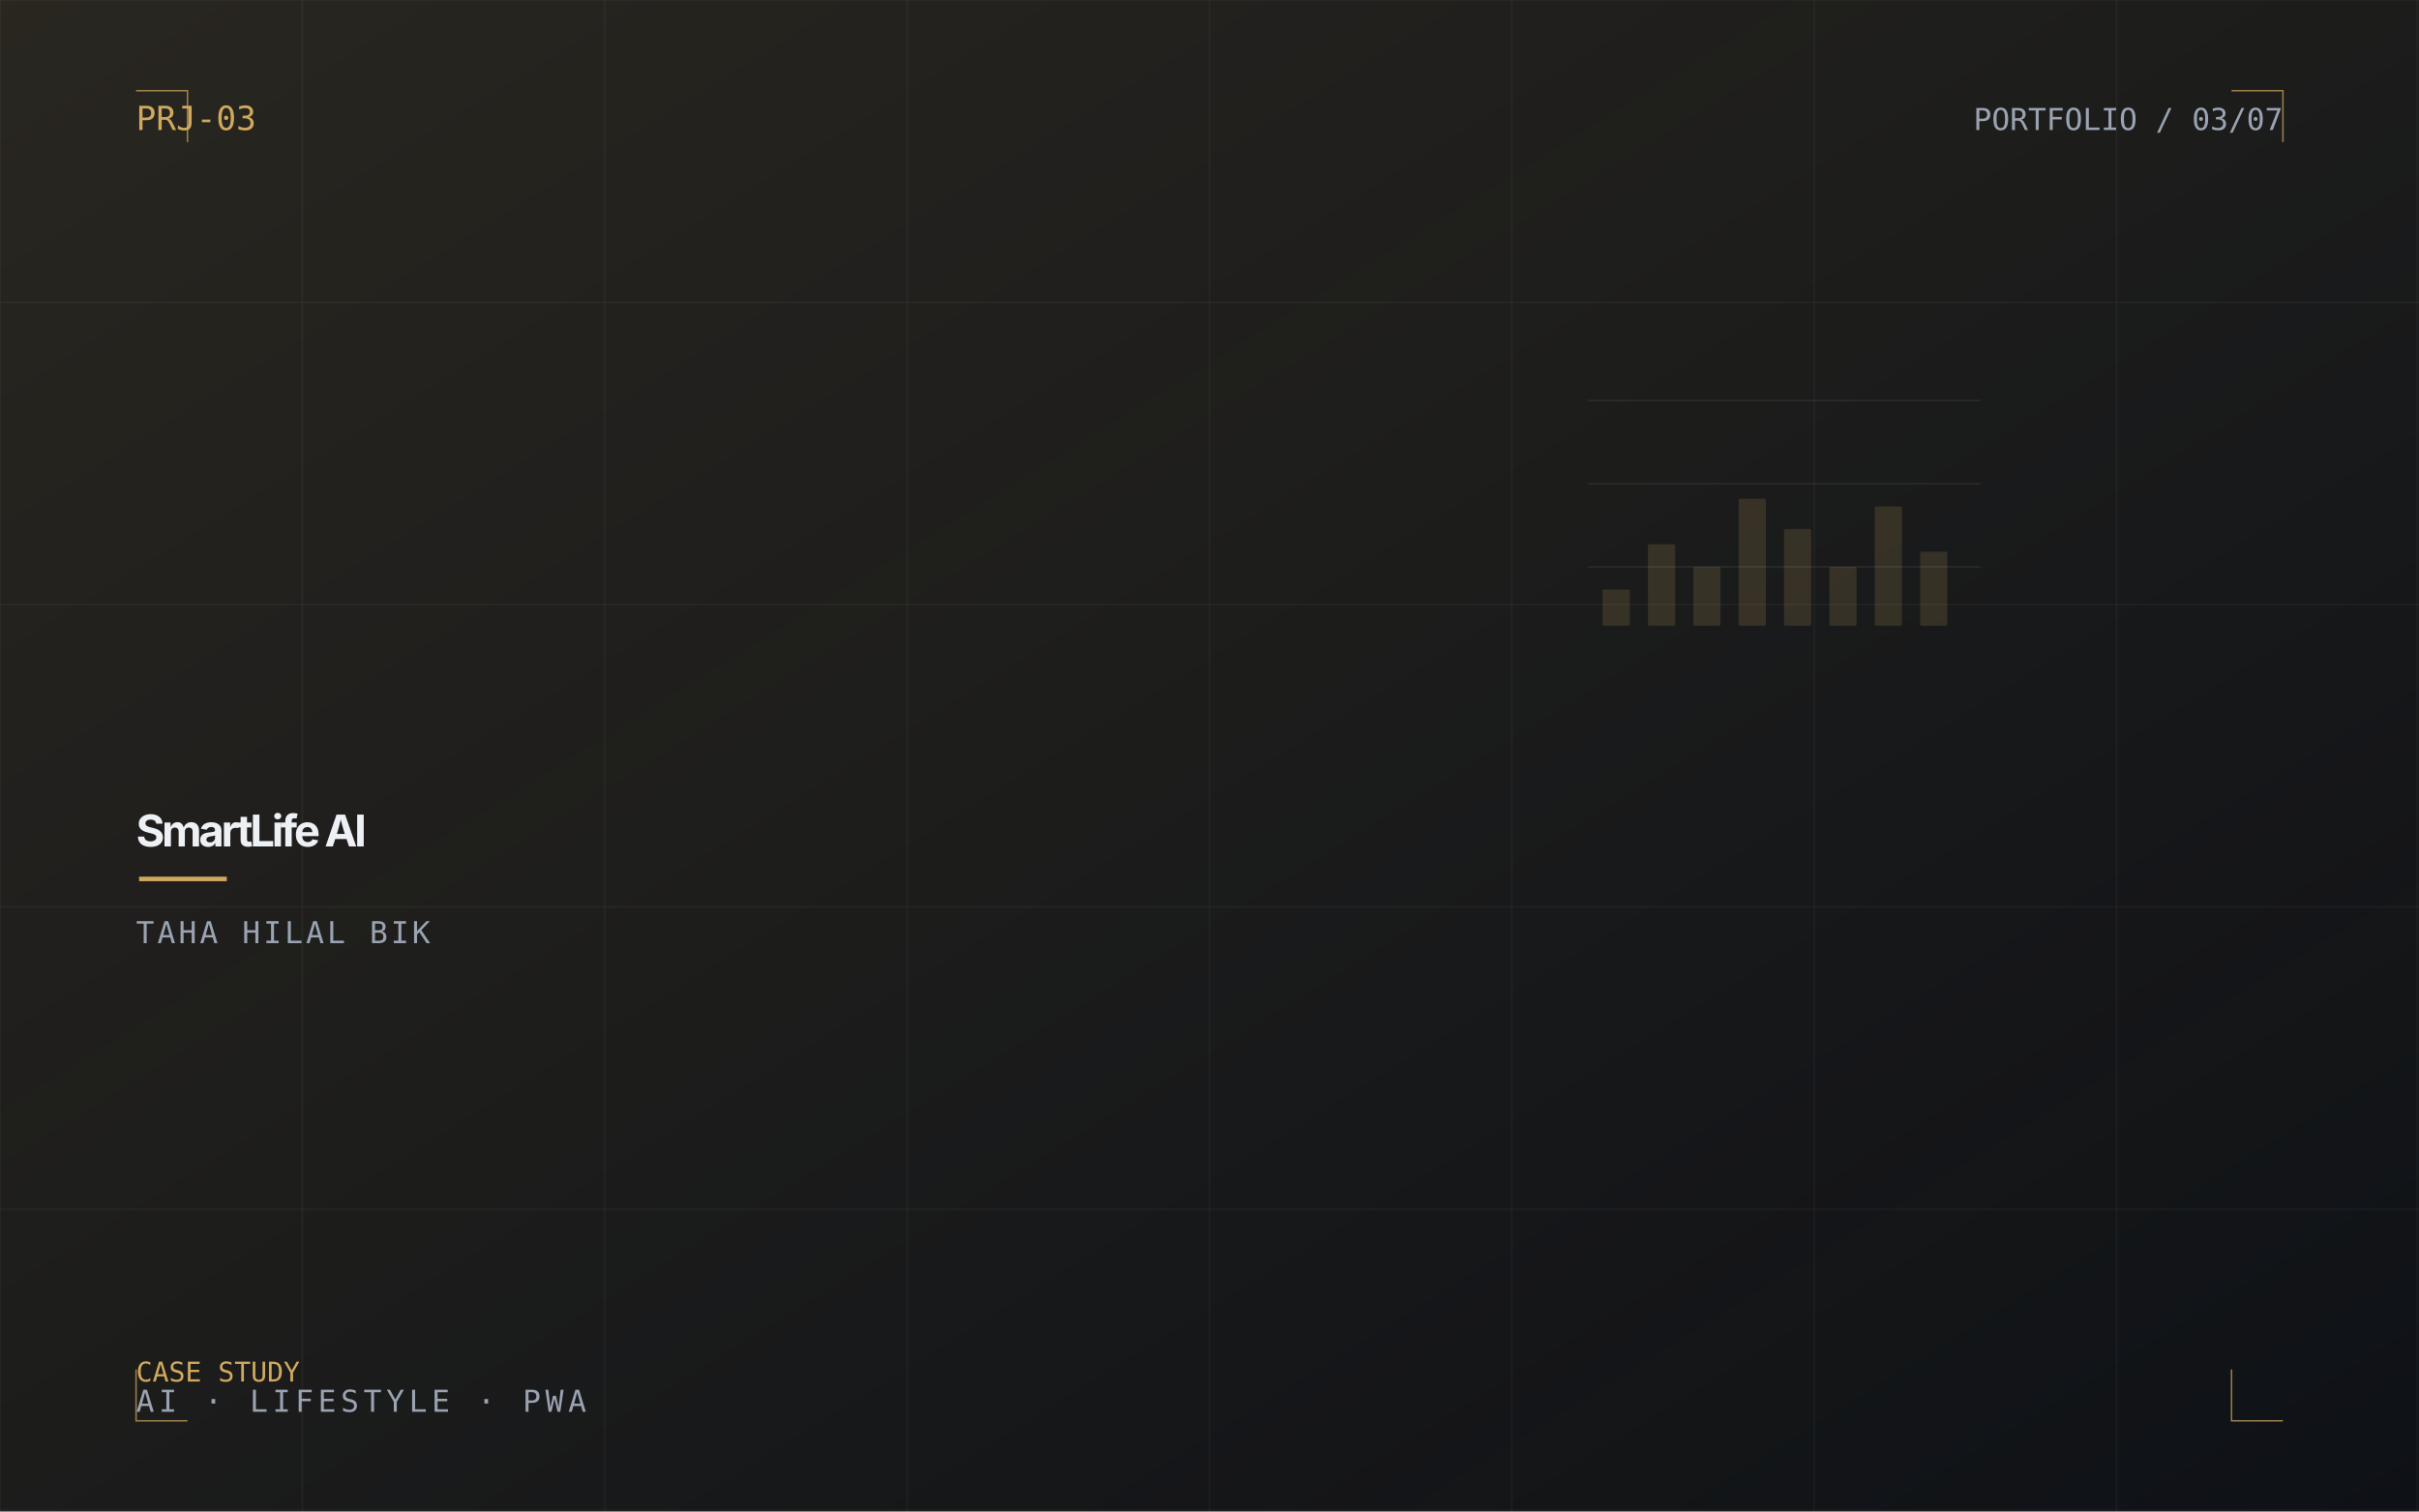
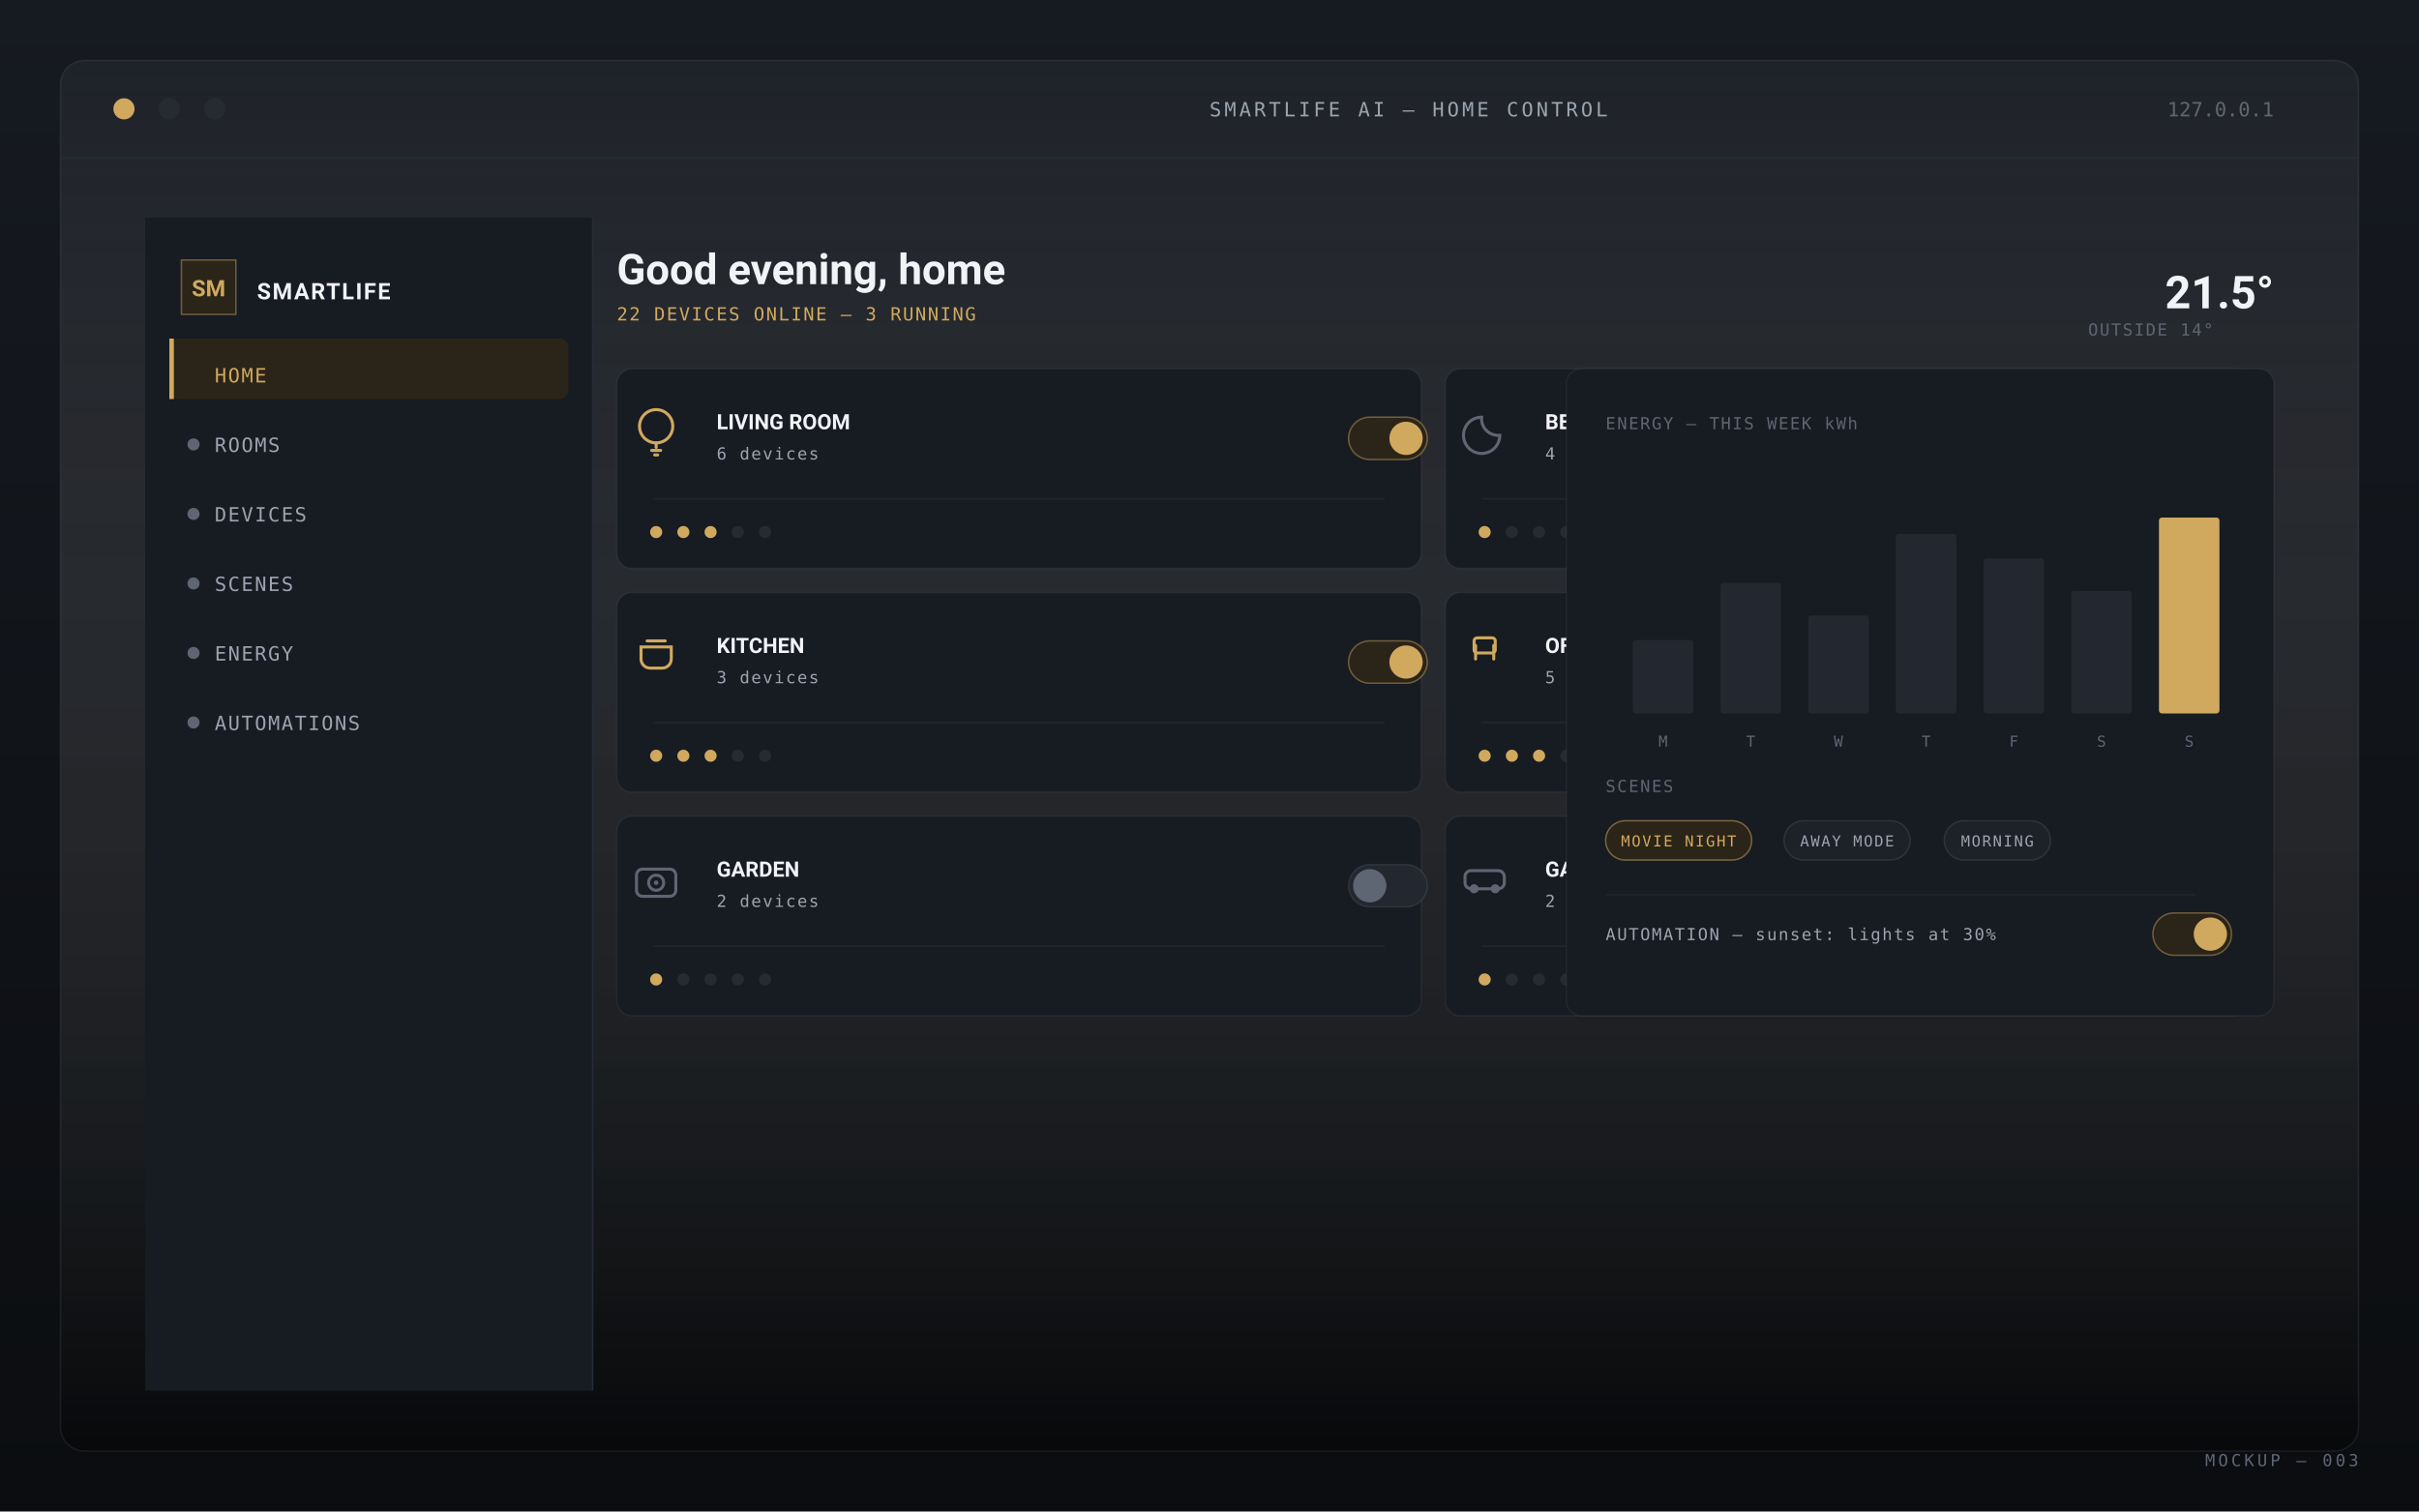
- <svg xmlns="http://www.w3.org/2000/svg" width="1600" height="1000" viewBox="0 0 1600 1000">
-   <defs>
-     <linearGradient id="g03" x1="0" y1="0" x2="1" y2="1">
-       <stop offset="0" stop-color="#d0a95f" stop-opacity="0.14" />
-       <stop offset="1" stop-color="#d0a95f" stop-opacity="0" />
-     </linearGradient>
-   </defs>
-   <rect width="1600" height="1000" fill="#0e1116" />
-   <rect width="1600" height="1000" fill="url(#g03)" />
-   <g opacity="0.5">
-     <line x1="0" y1="0" x2="0" y2="1000" stroke="rgba(237,240,244,0.08)" />
-     <line x1="200" y1="0" x2="200" y2="1000" stroke="rgba(237,240,244,0.08)" />
-     <line x1="400" y1="0" x2="400" y2="1000" stroke="rgba(237,240,244,0.08)" />
-     <line x1="600" y1="0" x2="600" y2="1000" stroke="rgba(237,240,244,0.08)" />
-     <line x1="800" y1="0" x2="800" y2="1000" stroke="rgba(237,240,244,0.08)" />
-     <line x1="1000" y1="0" x2="1000" y2="1000" stroke="rgba(237,240,244,0.08)" />
-     <line x1="1200" y1="0" x2="1200" y2="1000" stroke="rgba(237,240,244,0.08)" />
-     <line x1="1400" y1="0" x2="1400" y2="1000" stroke="rgba(237,240,244,0.08)" />
-     <line x1="1599" y1="0" x2="1599" y2="1000" stroke="rgba(237,240,244,0.08)" />
-     <line x1="0" y1="0" x2="1600" y2="0" stroke="rgba(237,240,244,0.08)" />
-     <line x1="0" y1="200" x2="1600" y2="200" stroke="rgba(237,240,244,0.08)" />
-     <line x1="0" y1="400" x2="1600" y2="400" stroke="rgba(237,240,244,0.08)" />
-     <line x1="0" y1="600" x2="1600" y2="600" stroke="rgba(237,240,244,0.08)" />
-     <line x1="0" y1="800" x2="1600" y2="800" stroke="rgba(237,240,244,0.08)" />
-     <line x1="0" y1="999" x2="1600" y2="999" stroke="rgba(237,240,244,0.08)" />
+ <svg xmlns="http://www.w3.org/2000/svg" width="1600" height="1000" viewBox="0 0 1600 1000" font-family="system-ui,'Segoe UI',Roboto,Helvetica,Arial,sans-serif">
+   <linearGradient id="winBg" x1="0" y1="0" x2="0" y2="1">
+     <stop offset="0" stop-color="rgba(255,255,255,0.04)" />
+     <stop offset="1" stop-color="rgba(0,0,0,0.33)" />
+   </linearGradient>
+   <linearGradient id="bgTop" x1="0" y1="0" x2="0" y2="1">
+     <stop offset="0" stop-color="#161A21" />
+     <stop offset="1" stop-color="#0B0D10" />
+   </linearGradient>
+   <linearGradient id="bookSpine" x1="0" y1="0" x2="0" y2="1">
+     <stop offset="0" stop-color="#0A0C0F" />
+     <stop offset="1" stop-color="#1B202A" />
+   </linearGradient>
+   <rect x="0" y="0" width="1600" height="1000" fill="url(#bgTop)" />
+   <rect x="40" y="40" width="1520" height="920" rx="16" fill="url(#winBg)" stroke="rgba(255,255,255,0.07)" stroke-width="1" />
+   <rect x="40" y="104" width="1520" height="1" fill="#262C35" />
+   <circle cx="82" cy="72" r="7" fill="#D0A95F" />
+   <circle cx="112" cy="72" r="7" fill="#262B33" />
+   <circle cx="142" cy="72" r="7" fill="#262B33" />
+   <text x="800" y="77" font-family="ui-monospace,'Cascadia Mono','JetBrains Mono',Consolas,monospace" font-size="13" fill="#9BA4B0" letter-spacing="2">SMARTLIFE AI — HOME CONTROL</text>
+   <text x="1504" y="77" font-family="ui-monospace,'Cascadia Mono','JetBrains Mono',Consolas,monospace" font-size="13" fill="#5E6673" text-anchor="end">127.0.0.1</text>
+   <rect x="96" y="144" width="296" height="776" fill="#171B22" />
+   <line x1="392" y1="144" x2="392" y2="920" stroke="#262C35" stroke-width="1" />
+   <rect x="120" y="172" width="36" height="36" fill="#2B2418" stroke="rgba(208,169,95,0.45)" stroke-width="1" />
+   <text x="138" y="196" font-family="system-ui,'Segoe UI',Roboto,Helvetica,Arial,sans-serif" font-size="15" fill="#D0A95F" font-weight="700" text-anchor="middle">SM</text>
+   <text x="170" y="198" font-family="system-ui,'Segoe UI',Roboto,Helvetica,Arial,sans-serif" font-size="15" fill="#F1F3F6" font-weight="700" letter-spacing="1">SMARTLIFE</text>
+   <rect x="112" y="224" width="264" height="40" rx="6" fill="#2B2418" />
+   <rect x="112" y="224" width="3" height="40" fill="#D0A95F" />
+   <text x="142" y="253" font-family="ui-monospace,'Cascadia Mono','JetBrains Mono',Consolas,monospace" font-size="13" fill="#D0A95F" letter-spacing="1">HOME</text>
+   <circle cx="128" cy="294" r="4" fill="#5E6673" />
+   <text x="142" y="299" font-family="ui-monospace,'Cascadia Mono','JetBrains Mono',Consolas,monospace" font-size="13" fill="#9BA4B0" letter-spacing="1">ROOMS</text>
+   <circle cx="128" cy="340" r="4" fill="#5E6673" />
+   <text x="142" y="345" font-family="ui-monospace,'Cascadia Mono','JetBrains Mono',Consolas,monospace" font-size="13" fill="#9BA4B0" letter-spacing="1">DEVICES</text>
+   <circle cx="128" cy="386" r="4" fill="#5E6673" />
+   <text x="142" y="391" font-family="ui-monospace,'Cascadia Mono','JetBrains Mono',Consolas,monospace" font-size="13" fill="#9BA4B0" letter-spacing="1">SCENES</text>
+   <circle cx="128" cy="432" r="4" fill="#5E6673" />
+   <text x="142" y="437" font-family="ui-monospace,'Cascadia Mono','JetBrains Mono',Consolas,monospace" font-size="13" fill="#9BA4B0" letter-spacing="1">ENERGY</text>
+   <circle cx="128" cy="478" r="4" fill="#5E6673" />
+   <text x="142" y="483" font-family="ui-monospace,'Cascadia Mono','JetBrains Mono',Consolas,monospace" font-size="13" fill="#9BA4B0" letter-spacing="1">AUTOMATIONS</text>
+   <text x="408" y="188" font-family="system-ui,'Segoe UI',Roboto,Helvetica,Arial,sans-serif" font-size="28" fill="#F1F3F6" font-weight="700">Good evening, home</text>
+   <text x="408" y="212" font-family="ui-monospace,'Cascadia Mono','JetBrains Mono',Consolas,monospace" font-size="12" fill="#D0A95F" letter-spacing="1">22 DEVICES ONLINE — 3 RUNNING</text>
+   <text x="1504" y="204" font-family="system-ui,'Segoe UI',Roboto,Helvetica,Arial,sans-serif" font-size="30" fill="#F1F3F6" font-weight="700" text-anchor="end">21.5°</text>
+   <text x="1464" y="222" font-family="ui-monospace,'Cascadia Mono','JetBrains Mono',Consolas,monospace" font-size="11" fill="#5E6673" letter-spacing="1" text-anchor="end">OUTSIDE 14°</text>
+   <rect x="408" y="244" width="532" height="132" rx="10" fill="#171B22" stroke="rgba(255,255,255,0.05)" stroke-width="1" />
+   <g transform="translate(434,288)">
+     <circle cx="0" cy="-6" r="11" fill="none" stroke="#D0A95F" stroke-width="2" />
+     <path d="M0 5v3M-3 10h6M-1 13h2" stroke="#D0A95F" stroke-width="2" stroke-linecap="round" />
  </g>
-   <g fill="#d0a95f" opacity="0.16">
-     <rect x="1060.0" y="390.0" width="18" height="24" rx="1" />
-     <rect x="1090.0" y="360.0" width="18" height="54" rx="1" />
-     <rect x="1120.0" y="375.0" width="18" height="39" rx="1" />
-     <rect x="1150.0" y="330.0" width="18" height="84" rx="1" />
-     <rect x="1180.0" y="350.0" width="18" height="64" rx="1" />
-     <rect x="1210.0" y="375.0" width="18" height="39" rx="1" />
-     <rect x="1240.0" y="335.0" width="18" height="79" rx="1" />
-     <rect x="1270.0" y="365.0" width="18" height="49" rx="1" />
+   <text x="474" y="284" font-family="system-ui,'Segoe UI',Roboto,Helvetica,Arial,sans-serif" font-size="14" fill="#F1F3F6" font-weight="600">LIVING ROOM</text>
+   <text x="474" y="304" font-family="ui-monospace,'Cascadia Mono','JetBrains Mono',Consolas,monospace" font-size="11" fill="#9BA4B0" letter-spacing="1">6 devices</text>
+   <line x1="432" y1="330" x2="916" y2="330" stroke="rgba(255,255,255,0.05)" stroke-width="1" />
+   <circle cx="434" cy="352" r="4" fill="#D0A95F" />
+   <circle cx="452" cy="352" r="4" fill="#D0A95F" />
+   <circle cx="470" cy="352" r="4" fill="#D0A95F" />
+   <circle cx="488" cy="352" r="4" fill="#262B33" />
+   <circle cx="506" cy="352" r="4" fill="#262B33" />
+   <rect x="892" y="276" width="52" height="28" rx="14" fill="#2B2418" stroke="rgba(208,169,95,0.45)" stroke-width="1" />
+   <circle cx="930" cy="290" r="11" fill="#D0A95F" />
+   <rect x="956" y="244" width="532" height="132" rx="10" fill="#171B22" stroke="rgba(255,255,255,0.05)" stroke-width="1" />
+   <g transform="translate(982,288)">
+     <path d="M-2 -12a12 12 0 1 0 12 12A11 11 0 0 1-2-12Z" fill="none" stroke="#5E6673" stroke-width="2" />
  </g>
-   <line x1="1050.0" y1="265.0" x2="1310.0" y2="265.0" stroke="rgba(237,240,244,0.08)" />
-   <line x1="1050.0" y1="320.0" x2="1310.0" y2="320.0" stroke="rgba(237,240,244,0.08)" />
-   <line x1="1050.0" y1="375.0" x2="1310.0" y2="375.0" stroke="rgba(237,240,244,0.08)" />
-   <g stroke="#d0a95f" stroke-opacity="0.7">
-     <path d="M 90 60 h 34 v 34" fill="none" />
-     <path d="M 1476 60 h 34 v 34" fill="none" />
-     <path d="M 90 906 v 34 h 34" fill="none" />
-     <path d="M 1476 906 v 34 h 34" fill="none" />
+   <text x="1022" y="284" font-family="system-ui,'Segoe UI',Roboto,Helvetica,Arial,sans-serif" font-size="14" fill="#F1F3F6" font-weight="600">BEDROOM</text>
+   <text x="1022" y="304" font-family="ui-monospace,'Cascadia Mono','JetBrains Mono',Consolas,monospace" font-size="11" fill="#9BA4B0" letter-spacing="1">4 devices</text>
+   <line x1="980" y1="330" x2="1464" y2="330" stroke="rgba(255,255,255,0.05)" stroke-width="1" />
+   <circle cx="982" cy="352" r="4" fill="#D0A95F" />
+   <circle cx="1000" cy="352" r="4" fill="#262B33" />
+   <circle cx="1018" cy="352" r="4" fill="#262B33" />
+   <circle cx="1036" cy="352" r="4" fill="#262B33" />
+   <circle cx="1054" cy="352" r="4" fill="#262B33" />
+   <rect x="1440" y="276" width="52" height="28" rx="14" fill="#232830" stroke="rgba(255,255,255,0.08)" stroke-width="1" />
+   <circle cx="1454" cy="290" r="11" fill="#5E6673" />
+   <rect x="408" y="392" width="532" height="132" rx="10" fill="#171B22" stroke="rgba(255,255,255,0.05)" stroke-width="1" />
+   <g transform="translate(434,436)">
+     <path d="M-10 -8h20v8a6 6 0 0 1-6 6h-8a6 6 0 0 1-6-6Z" fill="none" stroke="#D0A95F" stroke-width="2" />
+     <path d="M-6 -12h12" stroke="#D0A95F" stroke-width="2" stroke-linecap="round" />
  </g>
-   <text x="90" y="86" fill="#d0a95f" font-size="22" font-family="JetBrains Mono, monospace">PRJ-03</text>
-   <text x="1510" y="86" text-anchor="end" fill="#9aa3b2" font-size="20" font-family="JetBrains Mono, monospace">PORTFOLIO / 03/07</text>
-   <text x="90" y="934" fill="#9aa3b2" font-size="20" font-family="JetBrains Mono, monospace" letter-spacing="3">AI · LIFESTYLE · PWA</text>
-   <text x="90" y="914" fill="#d0a95f" font-size="18" font-family="JetBrains Mono, monospace">CASE STUDY</text>
-   <text x="90" y="560" fill="#edf0f4" font-size="29" font-weight="700" font-family="Inter, Arial, sans-serif" letter-spacing="-2">SmartLife AI</text>
-   <rect x="92" y="580" width="58" height="3" fill="#d0a95f" />
-   <text x="90" y="624" fill="#9aa3b2" font-size="20" font-family="JetBrains Mono, monospace" letter-spacing="2">TAHA HILAL BIK</text>
+   <text x="474" y="432" font-family="system-ui,'Segoe UI',Roboto,Helvetica,Arial,sans-serif" font-size="14" fill="#F1F3F6" font-weight="600">KITCHEN</text>
+   <text x="474" y="452" font-family="ui-monospace,'Cascadia Mono','JetBrains Mono',Consolas,monospace" font-size="11" fill="#9BA4B0" letter-spacing="1">3 devices</text>
+   <line x1="432" y1="478" x2="916" y2="478" stroke="rgba(255,255,255,0.05)" stroke-width="1" />
+   <circle cx="434" cy="500" r="4" fill="#D0A95F" />
+   <circle cx="452" cy="500" r="4" fill="#D0A95F" />
+   <circle cx="470" cy="500" r="4" fill="#D0A95F" />
+   <circle cx="488" cy="500" r="4" fill="#262B33" />
+   <circle cx="506" cy="500" r="4" fill="#262B33" />
+   <rect x="892" y="424" width="52" height="28" rx="14" fill="#2B2418" stroke="rgba(208,169,95,0.45)" stroke-width="1" />
+   <circle cx="930" cy="438" r="11" fill="#D0A95F" />
+   <rect x="956" y="392" width="532" height="132" rx="10" fill="#171B22" stroke="rgba(255,255,255,0.05)" stroke-width="1" />
+   <g transform="translate(982,436)">
+     <rect x="-7" y="-14" width="14" height="10" rx="2" fill="none" stroke="#D0A95F" stroke-width="2" />
+     <path d="M-6 -9v9M6 -9v9" stroke="#D0A95F" stroke-width="2" stroke-linecap="round" />
+   </g>
+   <text x="1022" y="432" font-family="system-ui,'Segoe UI',Roboto,Helvetica,Arial,sans-serif" font-size="14" fill="#F1F3F6" font-weight="600">OFFICE</text>
+   <text x="1022" y="452" font-family="ui-monospace,'Cascadia Mono','JetBrains Mono',Consolas,monospace" font-size="11" fill="#9BA4B0" letter-spacing="1">5 devices</text>
+   <line x1="980" y1="478" x2="1464" y2="478" stroke="rgba(255,255,255,0.05)" stroke-width="1" />
+   <circle cx="982" cy="500" r="4" fill="#D0A95F" />
+   <circle cx="1000" cy="500" r="4" fill="#D0A95F" />
+   <circle cx="1018" cy="500" r="4" fill="#D0A95F" />
+   <circle cx="1036" cy="500" r="4" fill="#262B33" />
+   <circle cx="1054" cy="500" r="4" fill="#262B33" />
+   <rect x="1440" y="424" width="52" height="28" rx="14" fill="#2B2418" stroke="rgba(208,169,95,0.45)" stroke-width="1" />
+   <circle cx="1478" cy="438" r="11" fill="#D0A95F" />
+   <rect x="408" y="540" width="532" height="132" rx="10" fill="#171B22" stroke="rgba(255,255,255,0.05)" stroke-width="1" />
+   <g transform="translate(434,584)">
+     <rect x="-13" y="-9" width="26" height="18" rx="4" fill="none" stroke="#5E6673" stroke-width="2" />
+     <circle cx="0" cy="0" r="5" fill="none" stroke="#5E6673" stroke-width="2" />
+     <circle cx="0" cy="0" r="1.5" fill="#5E6673" />
+   </g>
+   <text x="474" y="580" font-family="system-ui,'Segoe UI',Roboto,Helvetica,Arial,sans-serif" font-size="14" fill="#F1F3F6" font-weight="600">GARDEN</text>
+   <text x="474" y="600" font-family="ui-monospace,'Cascadia Mono','JetBrains Mono',Consolas,monospace" font-size="11" fill="#9BA4B0" letter-spacing="1">2 devices</text>
+   <line x1="432" y1="626" x2="916" y2="626" stroke="rgba(255,255,255,0.05)" stroke-width="1" />
+   <circle cx="434" cy="648" r="4" fill="#D0A95F" />
+   <circle cx="452" cy="648" r="4" fill="#262B33" />
+   <circle cx="470" cy="648" r="4" fill="#262B33" />
+   <circle cx="488" cy="648" r="4" fill="#262B33" />
+   <circle cx="506" cy="648" r="4" fill="#262B33" />
+   <rect x="892" y="572" width="52" height="28" rx="14" fill="#232830" stroke="rgba(255,255,255,0.08)" stroke-width="1" />
+   <circle cx="906" cy="586" r="11" fill="#5E6673" />
+   <rect x="956" y="540" width="532" height="132" rx="10" fill="#171B22" stroke="rgba(255,255,255,0.05)" stroke-width="1" />
+   <g transform="translate(982,584)">
+     <rect x="-13" y="-8" width="26" height="12" rx="4" fill="none" stroke="#5E6673" stroke-width="2" />
+     <circle cx="-7" cy="4" r="3" fill="#5E6673" />
+     <circle cx="7" cy="4" r="3" fill="#5E6673" />
+   </g>
+   <text x="1022" y="580" font-family="system-ui,'Segoe UI',Roboto,Helvetica,Arial,sans-serif" font-size="14" fill="#F1F3F6" font-weight="600">GARAGE</text>
+   <text x="1022" y="600" font-family="ui-monospace,'Cascadia Mono','JetBrains Mono',Consolas,monospace" font-size="11" fill="#9BA4B0" letter-spacing="1">2 devices</text>
+   <line x1="980" y1="626" x2="1464" y2="626" stroke="rgba(255,255,255,0.05)" stroke-width="1" />
+   <circle cx="982" cy="648" r="4" fill="#D0A95F" />
+   <circle cx="1000" cy="648" r="4" fill="#262B33" />
+   <circle cx="1018" cy="648" r="4" fill="#262B33" />
+   <circle cx="1036" cy="648" r="4" fill="#262B33" />
+   <circle cx="1054" cy="648" r="4" fill="#262B33" />
+   <rect x="1440" y="572" width="52" height="28" rx="14" fill="#232830" stroke="rgba(255,255,255,0.08)" stroke-width="1" />
+   <circle cx="1454" cy="586" r="11" fill="#5E6673" />
+   <rect x="1036" y="244" width="468" height="428" rx="10" fill="#171B22" stroke="rgba(255,255,255,0.05)" stroke-width="1" />
+   <text x="1062" y="284" font-family="ui-monospace,'Cascadia Mono','JetBrains Mono',Consolas,monospace" font-size="11" fill="#5E6673" letter-spacing="1">ENERGY — THIS WEEK  kWh</text>
+   <rect x="1080" y="423.4" width="40" height="48.6" rx="2" fill="#232830" />
+   <text x="1100" y="494" font-family="ui-monospace,'Cascadia Mono','JetBrains Mono',Consolas,monospace" font-size="10" fill="#5E6673" letter-spacing="1" text-anchor="middle">M</text>
+   <rect x="1138" y="385.6" width="40" height="86.4" rx="2" fill="#232830" />
+   <text x="1158" y="494" font-family="ui-monospace,'Cascadia Mono','JetBrains Mono',Consolas,monospace" font-size="10" fill="#5E6673" letter-spacing="1" text-anchor="middle">T</text>
+   <rect x="1196" y="407.2" width="40" height="64.8" rx="2" fill="#232830" />
+   <text x="1216" y="494" font-family="ui-monospace,'Cascadia Mono','JetBrains Mono',Consolas,monospace" font-size="10" fill="#5E6673" letter-spacing="1" text-anchor="middle">W</text>
+   <rect x="1254" y="353.2" width="40" height="118.8" rx="2" fill="#232830" />
+   <text x="1274" y="494" font-family="ui-monospace,'Cascadia Mono','JetBrains Mono',Consolas,monospace" font-size="10" fill="#5E6673" letter-spacing="1" text-anchor="middle">T</text>
+   <rect x="1312" y="369.4" width="40" height="102.6" rx="2" fill="#232830" />
+   <text x="1332" y="494" font-family="ui-monospace,'Cascadia Mono','JetBrains Mono',Consolas,monospace" font-size="10" fill="#5E6673" letter-spacing="1" text-anchor="middle">F</text>
+   <rect x="1370" y="391" width="40" height="81" rx="2" fill="#232830" />
+   <text x="1390" y="494" font-family="ui-monospace,'Cascadia Mono','JetBrains Mono',Consolas,monospace" font-size="10" fill="#5E6673" letter-spacing="1" text-anchor="middle">S</text>
+   <rect x="1428" y="342.4" width="40" height="129.6" rx="2" fill="#D0A95F" />
+   <text x="1448" y="494" font-family="ui-monospace,'Cascadia Mono','JetBrains Mono',Consolas,monospace" font-size="10" fill="#5E6673" letter-spacing="1" text-anchor="middle">S</text>
+   <text x="1062" y="524" font-family="ui-monospace,'Cascadia Mono','JetBrains Mono',Consolas,monospace" font-size="11" fill="#5E6673" letter-spacing="1">SCENES</text>
+   <rect x="1062" y="543" width="96.6" height="26" rx="13" fill="#2B2418" stroke="rgba(208,169,95,0.5)" stroke-width="1" />
+   <text x="1110.3" y="560" font-family="ui-monospace,'Cascadia Mono','JetBrains Mono',Consolas,monospace" font-size="10" fill="#D0A95F" letter-spacing="1" text-anchor="middle">MOVIE NIGHT</text>
+   <rect x="1180" y="543" width="83.4" height="26" rx="13" fill="rgba(255,255,255,0.03)" stroke="rgba(255,255,255,0.09)" stroke-width="1" />
+   <text x="1221.7" y="560" font-family="ui-monospace,'Cascadia Mono','JetBrains Mono',Consolas,monospace" font-size="10" fill="#9BA4B0" letter-spacing="1" text-anchor="middle">AWAY MODE</text>
+   <rect x="1286" y="543" width="70.2" height="26" rx="13" fill="rgba(255,255,255,0.03)" stroke="rgba(255,255,255,0.09)" stroke-width="1" />
+   <text x="1321.1" y="560" font-family="ui-monospace,'Cascadia Mono','JetBrains Mono',Consolas,monospace" font-size="10" fill="#9BA4B0" letter-spacing="1" text-anchor="middle">MORNING</text>
+   <line x1="1062" y1="592" x2="1452" y2="592" stroke="rgba(255,255,255,0.05)" stroke-width="1" />
+   <text x="1062" y="622" font-family="ui-monospace,'Cascadia Mono','JetBrains Mono',Consolas,monospace" font-size="11" fill="#9BA4B0" letter-spacing="1">AUTOMATION — sunset: lights at 30%</text>
+   <rect x="1424" y="604" width="52" height="28" rx="14" fill="#2B2418" stroke="rgba(208,169,95,0.45)" stroke-width="1" />
+   <circle cx="1462" cy="618" r="11" fill="#D0A95F" />
+   <text x="1560" y="970" font-family="ui-monospace,'Cascadia Mono','JetBrains Mono',Consolas,monospace" font-size="11" fill="#5E6673" letter-spacing="2" text-anchor="end">MOCKUP — 003</text>
</svg>
